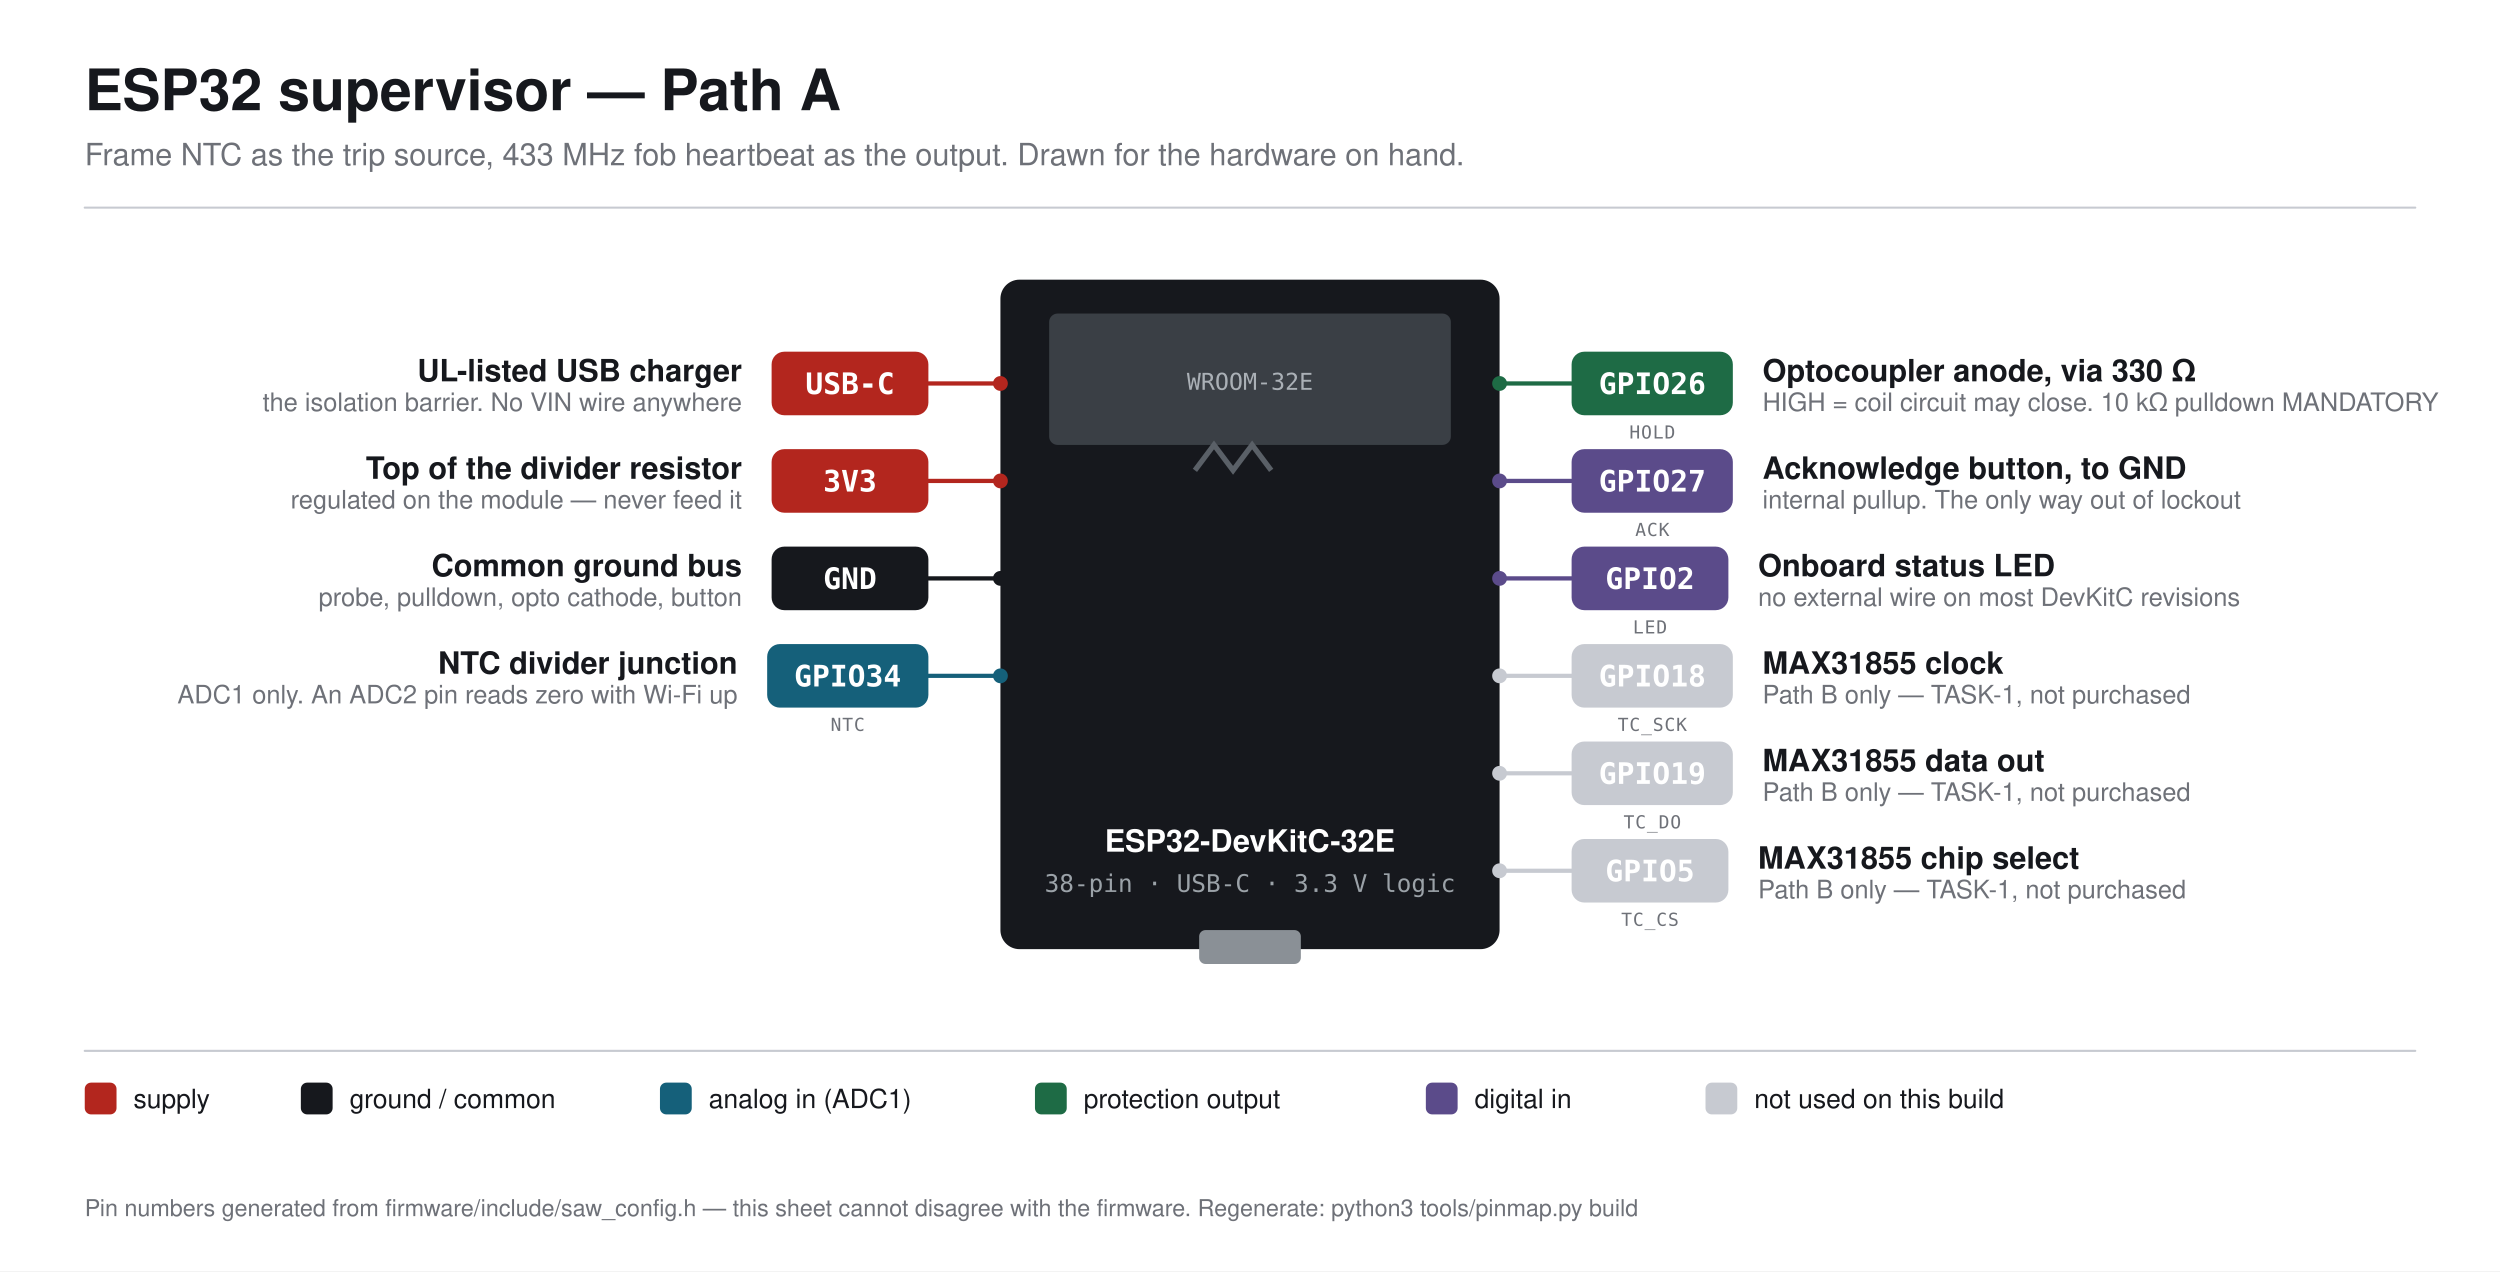
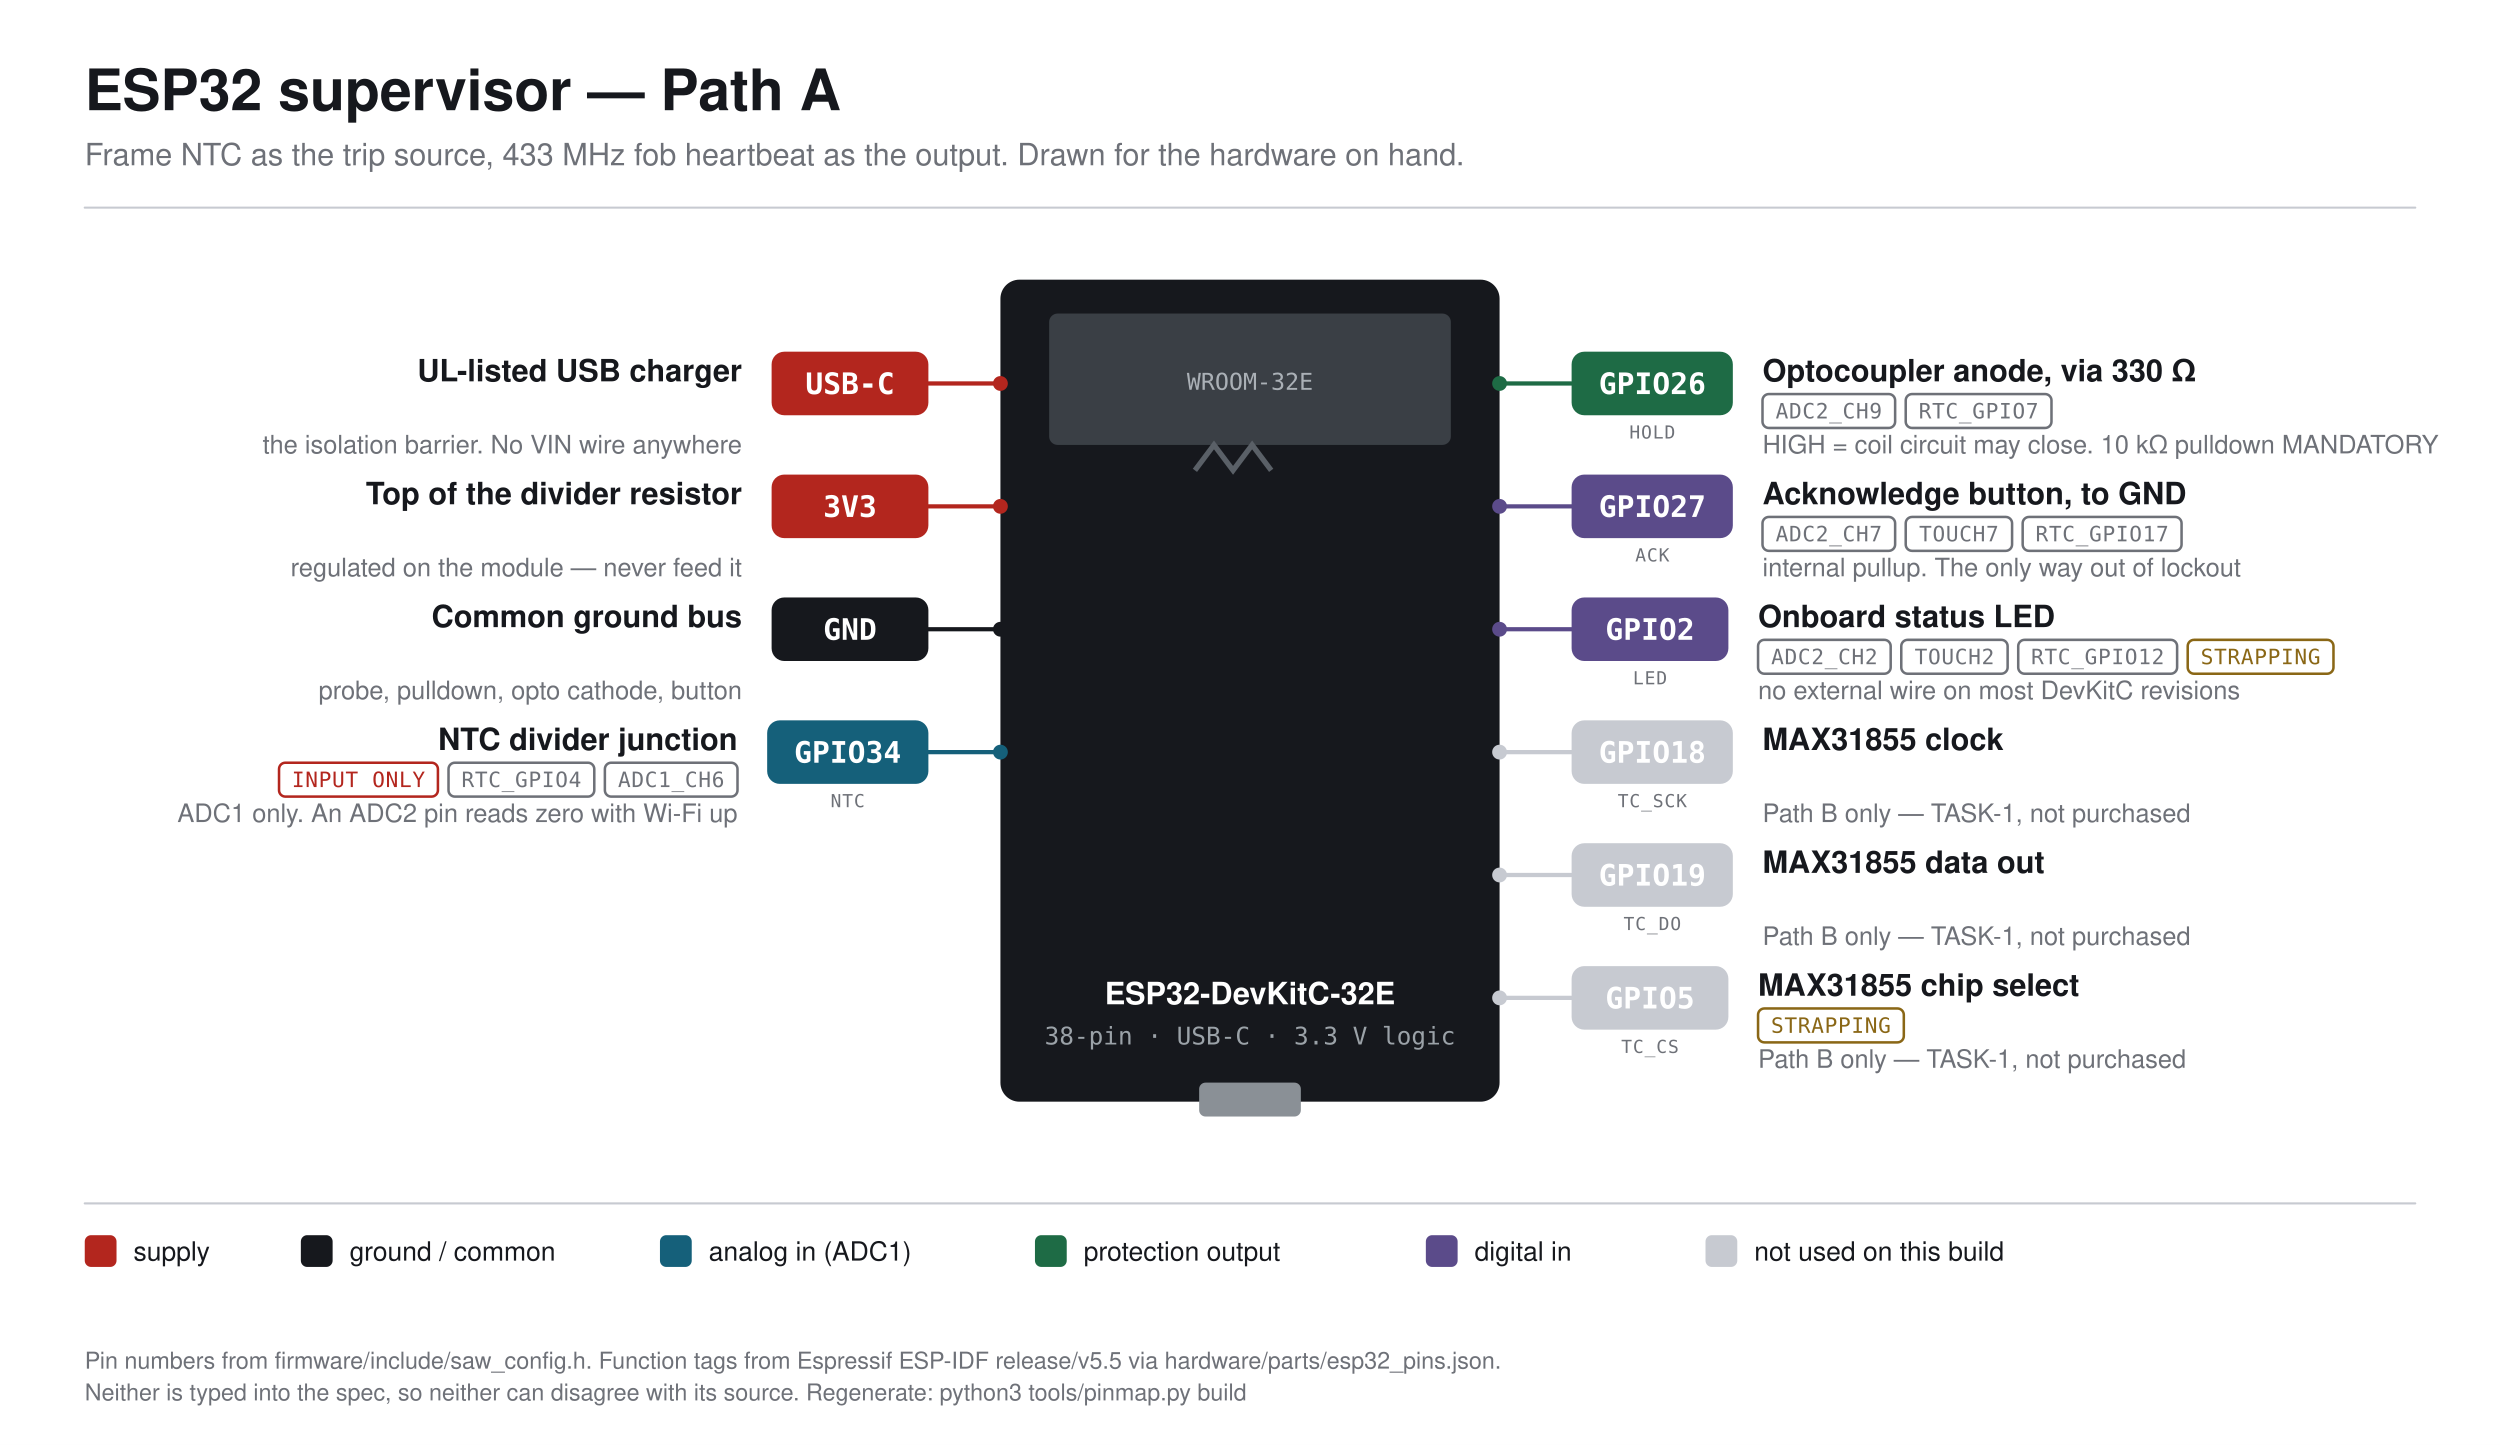
- <svg xmlns="http://www.w3.org/2000/svg" width="1180" height="600" viewBox="0 0 1180 600">
-   <rect x="0.0" y="0.0" width="1180.0" height="600.0" rx="0" fill="#FFFFFF" stroke="none" stroke-width="1" />
+ <svg xmlns="http://www.w3.org/2000/svg" width="1180" height="682" viewBox="0 0 1180 682">
+   <rect x="0.0" y="0.0" width="1180.0" height="682.0" rx="0" fill="#FFFFFF" stroke="none" stroke-width="1" />
  <text x="40.0" y="52.0" font-family="-apple-system, BlinkMacSystemFont, 'Segoe UI', Helvetica, Arial, sans-serif" font-size="27" fill="#16181D" text-anchor="start" font-weight="700" letter-spacing="0">ESP32 supervisor — Path A</text>
  <text x="40.0" y="78.0" font-family="-apple-system, BlinkMacSystemFont, 'Segoe UI', Helvetica, Arial, sans-serif" font-size="14.5" fill="#6E7178" text-anchor="start" font-weight="400" letter-spacing="0">Frame NTC as the trip source, 433 MHz fob heartbeat as the output. Drawn for the hardware on hand.</text>
  <line x1="40.0" y1="98.0" x2="1140.0" y2="98.0" stroke="#C7CAD1" stroke-width="1" stroke-linecap="round" />
-   <rect x="472.2" y="132.0" width="235.6" height="316.0" rx="9" fill="#16181D" stroke="none" stroke-width="1" />
+   <rect x="472.2" y="132.0" width="235.6" height="388.0" rx="9" fill="#16181D" stroke="none" stroke-width="1" />
  <rect x="495.2" y="148.0" width="189.6" height="62.0" rx="4" fill="#3A3F45" stroke="none" stroke-width="1" />
  <text x="590.0" y="184.0" font-family="ui-monospace, SFMono-Regular, Menlo, Consolas, monospace" font-size="11" fill="#AAB0B6" text-anchor="middle" font-weight="400" letter-spacing="0">WROOM-32E</text>
  <path d="M564.0 222 l9 -12 l9 12 l9 -12 l9 12" fill="none" stroke="#5A6067" stroke-width="2.5" />
-   <text x="590.0" y="402.0" font-family="-apple-system, BlinkMacSystemFont, 'Segoe UI', Helvetica, Arial, sans-serif" font-size="14.5" fill="#FFFFFF" text-anchor="middle" font-weight="700" letter-spacing="0">ESP32-DevKitC-32E</text>
-   <text x="590.0" y="421.0" font-family="ui-monospace, SFMono-Regular, Menlo, Consolas, monospace" font-size="11.5" fill="#9BA2A8" text-anchor="middle" font-weight="400" letter-spacing="0">38-pin · USB-C · 3.3 V logic</text>
-   <rect x="566.0" y="439.0" width="48.0" height="16.0" rx="3" fill="#8A9096" stroke="none" stroke-width="1" />
+   <text x="590.0" y="474.0" font-family="-apple-system, BlinkMacSystemFont, 'Segoe UI', Helvetica, Arial, sans-serif" font-size="14.5" fill="#FFFFFF" text-anchor="middle" font-weight="700" letter-spacing="0">ESP32-DevKitC-32E</text>
+   <text x="590.0" y="493.0" font-family="ui-monospace, SFMono-Regular, Menlo, Consolas, monospace" font-size="11.5" fill="#9BA2A8" text-anchor="middle" font-weight="400" letter-spacing="0">38-pin · USB-C · 3.3 V logic</text>
+   <rect x="566.0" y="511.0" width="48.0" height="16.0" rx="3" fill="#8A9096" stroke="none" stroke-width="1" />
  <line x1="438.2" y1="181.0" x2="472.2" y2="181.0" stroke="#B3261E" stroke-width="2" stroke-linecap="round" />
  <circle cx="472.2" cy="181.0" r="3.5" fill="#B3261E" />
  <rect x="364.2" y="166.0" width="74.0" height="30.0" rx="6" fill="#B3261E" stroke="none" stroke-width="1" />
  <text x="401.2" y="186.0" font-family="ui-monospace, SFMono-Regular, Menlo, Consolas, monospace" font-size="14" fill="#FFFFFF" text-anchor="middle" font-weight="700" letter-spacing="0">USB-C</text>
  <text x="350.2" y="180.0" font-family="-apple-system, BlinkMacSystemFont, 'Segoe UI', Helvetica, Arial, sans-serif" font-size="14.5" fill="#16181D" text-anchor="end" font-weight="600" letter-spacing="0">UL-listed USB charger</text>
-   <text x="350.2" y="194.0" font-family="-apple-system, BlinkMacSystemFont, 'Segoe UI', Helvetica, Arial, sans-serif" font-size="12" fill="#6E7178" text-anchor="end" font-weight="400" letter-spacing="0">the isolation barrier. No VIN wire anywhere</text>
-   <line x1="438.2" y1="227.0" x2="472.2" y2="227.0" stroke="#B3261E" stroke-width="2" stroke-linecap="round" />
-   <circle cx="472.2" cy="227.0" r="3.5" fill="#B3261E" />
-   <rect x="364.2" y="212.0" width="74.0" height="30.0" rx="6" fill="#B3261E" stroke="none" stroke-width="1" />
-   <text x="401.2" y="232.0" font-family="ui-monospace, SFMono-Regular, Menlo, Consolas, monospace" font-size="14" fill="#FFFFFF" text-anchor="middle" font-weight="700" letter-spacing="0">3V3</text>
-   <text x="350.2" y="226.0" font-family="-apple-system, BlinkMacSystemFont, 'Segoe UI', Helvetica, Arial, sans-serif" font-size="14.5" fill="#16181D" text-anchor="end" font-weight="600" letter-spacing="0">Top of the divider resistor</text>
-   <text x="350.2" y="240.0" font-family="-apple-system, BlinkMacSystemFont, 'Segoe UI', Helvetica, Arial, sans-serif" font-size="12" fill="#6E7178" text-anchor="end" font-weight="400" letter-spacing="0">regulated on the module — never feed it</text>
-   <line x1="438.2" y1="273.0" x2="472.2" y2="273.0" stroke="#16181D" stroke-width="2" stroke-linecap="round" />
-   <circle cx="472.2" cy="273.0" r="3.5" fill="#16181D" />
-   <rect x="364.2" y="258.0" width="74.0" height="30.0" rx="6" fill="#16181D" stroke="none" stroke-width="1" />
-   <text x="401.2" y="278.0" font-family="ui-monospace, SFMono-Regular, Menlo, Consolas, monospace" font-size="14" fill="#FFFFFF" text-anchor="middle" font-weight="700" letter-spacing="0">GND</text>
-   <text x="350.2" y="272.0" font-family="-apple-system, BlinkMacSystemFont, 'Segoe UI', Helvetica, Arial, sans-serif" font-size="14.5" fill="#16181D" text-anchor="end" font-weight="600" letter-spacing="0">Common ground bus</text>
-   <text x="350.2" y="286.0" font-family="-apple-system, BlinkMacSystemFont, 'Segoe UI', Helvetica, Arial, sans-serif" font-size="12" fill="#6E7178" text-anchor="end" font-weight="400" letter-spacing="0">probe, pulldown, opto cathode, button</text>
-   <line x1="438.2" y1="319.0" x2="472.2" y2="319.0" stroke="#15607A" stroke-width="2" stroke-linecap="round" />
-   <circle cx="472.2" cy="319.0" r="3.5" fill="#15607A" />
-   <rect x="362.1" y="304.0" width="76.1" height="30.0" rx="6" fill="#15607A" stroke="none" stroke-width="1" />
-   <text x="400.1" y="324.0" font-family="ui-monospace, SFMono-Regular, Menlo, Consolas, monospace" font-size="14" fill="#FFFFFF" text-anchor="middle" font-weight="700" letter-spacing="0">GPIO34</text>
-   <text x="348.1" y="318.0" font-family="-apple-system, BlinkMacSystemFont, 'Segoe UI', Helvetica, Arial, sans-serif" font-size="14.5" fill="#16181D" text-anchor="end" font-weight="600" letter-spacing="0">NTC divider junction</text>
-   <text x="348.1" y="332.0" font-family="-apple-system, BlinkMacSystemFont, 'Segoe UI', Helvetica, Arial, sans-serif" font-size="12" fill="#6E7178" text-anchor="end" font-weight="400" letter-spacing="0">ADC1 only. An ADC2 pin reads zero with Wi-Fi up</text>
-   <text x="400.1" y="345.0" font-family="ui-monospace, SFMono-Regular, Menlo, Consolas, monospace" font-size="8.5" fill="#6E7178" text-anchor="middle" font-weight="400" letter-spacing="0.4">NTC</text>
+   <text x="350.2" y="214.0" font-family="-apple-system, BlinkMacSystemFont, 'Segoe UI', Helvetica, Arial, sans-serif" font-size="12" fill="#6E7178" text-anchor="end" font-weight="400" letter-spacing="0">the isolation barrier. No VIN wire anywhere</text>
+   <line x1="438.2" y1="239.0" x2="472.2" y2="239.0" stroke="#B3261E" stroke-width="2" stroke-linecap="round" />
+   <circle cx="472.2" cy="239.0" r="3.5" fill="#B3261E" />
+   <rect x="364.2" y="224.0" width="74.0" height="30.0" rx="6" fill="#B3261E" stroke="none" stroke-width="1" />
+   <text x="401.2" y="244.0" font-family="ui-monospace, SFMono-Regular, Menlo, Consolas, monospace" font-size="14" fill="#FFFFFF" text-anchor="middle" font-weight="700" letter-spacing="0">3V3</text>
+   <text x="350.2" y="238.0" font-family="-apple-system, BlinkMacSystemFont, 'Segoe UI', Helvetica, Arial, sans-serif" font-size="14.5" fill="#16181D" text-anchor="end" font-weight="600" letter-spacing="0">Top of the divider resistor</text>
+   <text x="350.2" y="272.0" font-family="-apple-system, BlinkMacSystemFont, 'Segoe UI', Helvetica, Arial, sans-serif" font-size="12" fill="#6E7178" text-anchor="end" font-weight="400" letter-spacing="0">regulated on the module — never feed it</text>
+   <line x1="438.2" y1="297.0" x2="472.2" y2="297.0" stroke="#16181D" stroke-width="2" stroke-linecap="round" />
+   <circle cx="472.2" cy="297.0" r="3.5" fill="#16181D" />
+   <rect x="364.2" y="282.0" width="74.0" height="30.0" rx="6" fill="#16181D" stroke="none" stroke-width="1" />
+   <text x="401.2" y="302.0" font-family="ui-monospace, SFMono-Regular, Menlo, Consolas, monospace" font-size="14" fill="#FFFFFF" text-anchor="middle" font-weight="700" letter-spacing="0">GND</text>
+   <text x="350.2" y="296.0" font-family="-apple-system, BlinkMacSystemFont, 'Segoe UI', Helvetica, Arial, sans-serif" font-size="14.5" fill="#16181D" text-anchor="end" font-weight="600" letter-spacing="0">Common ground bus</text>
+   <text x="350.2" y="330.0" font-family="-apple-system, BlinkMacSystemFont, 'Segoe UI', Helvetica, Arial, sans-serif" font-size="12" fill="#6E7178" text-anchor="end" font-weight="400" letter-spacing="0">probe, pulldown, opto cathode, button</text>
+   <line x1="438.2" y1="355.0" x2="472.2" y2="355.0" stroke="#15607A" stroke-width="2" stroke-linecap="round" />
+   <circle cx="472.2" cy="355.0" r="3.5" fill="#15607A" />
+   <rect x="362.1" y="340.0" width="76.1" height="30.0" rx="6" fill="#15607A" stroke="none" stroke-width="1" />
+   <text x="400.1" y="360.0" font-family="ui-monospace, SFMono-Regular, Menlo, Consolas, monospace" font-size="14" fill="#FFFFFF" text-anchor="middle" font-weight="700" letter-spacing="0">GPIO34</text>
+   <text x="348.1" y="354.0" font-family="-apple-system, BlinkMacSystemFont, 'Segoe UI', Helvetica, Arial, sans-serif" font-size="14.5" fill="#16181D" text-anchor="end" font-weight="600" letter-spacing="0">NTC divider junction</text>
+   <rect x="285.5" y="360.0" width="62.6" height="16.0" rx="3" fill="none" stroke="#6E7178" stroke-width="1.2" />
+   <text x="316.8" y="371.5" font-family="ui-monospace, SFMono-Regular, Menlo, Consolas, monospace" font-size="10" fill="#6E7178" text-anchor="middle" font-weight="400" letter-spacing="0.3">ADC1_CH6</text>
+   <rect x="211.7" y="360.0" width="68.8" height="16.0" rx="3" fill="none" stroke="#6E7178" stroke-width="1.2" />
+   <text x="246.1" y="371.5" font-family="ui-monospace, SFMono-Regular, Menlo, Consolas, monospace" font-size="10" fill="#6E7178" text-anchor="middle" font-weight="400" letter-spacing="0.3">RTC_GPIO4</text>
+   <rect x="131.7" y="360.0" width="75.0" height="16.0" rx="3" fill="none" stroke="#B3261E" stroke-width="1.2" />
+   <text x="169.2" y="371.5" font-family="ui-monospace, SFMono-Regular, Menlo, Consolas, monospace" font-size="10" fill="#B3261E" text-anchor="middle" font-weight="400" letter-spacing="0.3">INPUT ONLY</text>
+   <text x="348.1" y="388.0" font-family="-apple-system, BlinkMacSystemFont, 'Segoe UI', Helvetica, Arial, sans-serif" font-size="12" fill="#6E7178" text-anchor="end" font-weight="400" letter-spacing="0">ADC1 only. An ADC2 pin reads zero with Wi-Fi up</text>
+   <text x="400.1" y="381.0" font-family="ui-monospace, SFMono-Regular, Menlo, Consolas, monospace" font-size="8.5" fill="#6E7178" text-anchor="middle" font-weight="400" letter-spacing="0.4">NTC</text>
  <line x1="707.8" y1="181.0" x2="741.8" y2="181.0" stroke="#1E6B45" stroke-width="2" stroke-linecap="round" />
  <circle cx="707.8" cy="181.0" r="3.5" fill="#1E6B45" />
  <rect x="741.8" y="166.0" width="76.1" height="30.0" rx="6" fill="#1E6B45" stroke="none" stroke-width="1" />
  <text x="779.9" y="186.0" font-family="ui-monospace, SFMono-Regular, Menlo, Consolas, monospace" font-size="14" fill="#FFFFFF" text-anchor="middle" font-weight="700" letter-spacing="0">GPIO26</text>
  <text x="831.9" y="180.0" font-family="-apple-system, BlinkMacSystemFont, 'Segoe UI', Helvetica, Arial, sans-serif" font-size="14.5" fill="#16181D" text-anchor="start" font-weight="600" letter-spacing="0">Optocoupler anode, via 330 Ω</text>
-   <text x="831.9" y="194.0" font-family="-apple-system, BlinkMacSystemFont, 'Segoe UI', Helvetica, Arial, sans-serif" font-size="12" fill="#6E7178" text-anchor="start" font-weight="400" letter-spacing="0">HIGH = coil circuit may close. 10 kΩ pulldown MANDATORY</text>
+   <rect x="831.9" y="186.0" width="62.6" height="16.0" rx="3" fill="none" stroke="#6E7178" stroke-width="1.2" />
+   <text x="863.2" y="197.5" font-family="ui-monospace, SFMono-Regular, Menlo, Consolas, monospace" font-size="10" fill="#6E7178" text-anchor="middle" font-weight="400" letter-spacing="0.3">ADC2_CH9</text>
+   <rect x="899.5" y="186.0" width="68.8" height="16.0" rx="3" fill="none" stroke="#6E7178" stroke-width="1.2" />
+   <text x="933.9" y="197.5" font-family="ui-monospace, SFMono-Regular, Menlo, Consolas, monospace" font-size="10" fill="#6E7178" text-anchor="middle" font-weight="400" letter-spacing="0.3">RTC_GPIO7</text>
+   <text x="831.9" y="214.0" font-family="-apple-system, BlinkMacSystemFont, 'Segoe UI', Helvetica, Arial, sans-serif" font-size="12" fill="#6E7178" text-anchor="start" font-weight="400" letter-spacing="0">HIGH = coil circuit may close. 10 kΩ pulldown MANDATORY</text>
  <text x="779.9" y="207.0" font-family="ui-monospace, SFMono-Regular, Menlo, Consolas, monospace" font-size="8.5" fill="#6E7178" text-anchor="middle" font-weight="400" letter-spacing="0.4">HOLD</text>
-   <line x1="707.8" y1="227.0" x2="741.8" y2="227.0" stroke="#5B4B8A" stroke-width="2" stroke-linecap="round" />
-   <circle cx="707.8" cy="227.0" r="3.5" fill="#5B4B8A" />
-   <rect x="741.8" y="212.0" width="76.1" height="30.0" rx="6" fill="#5B4B8A" stroke="none" stroke-width="1" />
-   <text x="779.9" y="232.0" font-family="ui-monospace, SFMono-Regular, Menlo, Consolas, monospace" font-size="14" fill="#FFFFFF" text-anchor="middle" font-weight="700" letter-spacing="0">GPIO27</text>
-   <text x="831.9" y="226.0" font-family="-apple-system, BlinkMacSystemFont, 'Segoe UI', Helvetica, Arial, sans-serif" font-size="14.5" fill="#16181D" text-anchor="start" font-weight="600" letter-spacing="0">Acknowledge button, to GND</text>
-   <text x="831.9" y="240.0" font-family="-apple-system, BlinkMacSystemFont, 'Segoe UI', Helvetica, Arial, sans-serif" font-size="12" fill="#6E7178" text-anchor="start" font-weight="400" letter-spacing="0">internal pullup. The only way out of lockout</text>
-   <text x="779.9" y="253.0" font-family="ui-monospace, SFMono-Regular, Menlo, Consolas, monospace" font-size="8.5" fill="#6E7178" text-anchor="middle" font-weight="400" letter-spacing="0.4">ACK</text>
-   <line x1="707.8" y1="273.0" x2="741.8" y2="273.0" stroke="#5B4B8A" stroke-width="2" stroke-linecap="round" />
-   <circle cx="707.8" cy="273.0" r="3.5" fill="#5B4B8A" />
-   <rect x="741.8" y="258.0" width="74.0" height="30.0" rx="6" fill="#5B4B8A" stroke="none" stroke-width="1" />
-   <text x="778.8" y="278.0" font-family="ui-monospace, SFMono-Regular, Menlo, Consolas, monospace" font-size="14" fill="#FFFFFF" text-anchor="middle" font-weight="700" letter-spacing="0">GPIO2</text>
-   <text x="829.8" y="272.0" font-family="-apple-system, BlinkMacSystemFont, 'Segoe UI', Helvetica, Arial, sans-serif" font-size="14.5" fill="#16181D" text-anchor="start" font-weight="600" letter-spacing="0">Onboard status LED</text>
-   <text x="829.8" y="286.0" font-family="-apple-system, BlinkMacSystemFont, 'Segoe UI', Helvetica, Arial, sans-serif" font-size="12" fill="#6E7178" text-anchor="start" font-weight="400" letter-spacing="0">no external wire on most DevKitC revisions</text>
-   <text x="778.8" y="299.0" font-family="ui-monospace, SFMono-Regular, Menlo, Consolas, monospace" font-size="8.5" fill="#6E7178" text-anchor="middle" font-weight="400" letter-spacing="0.4">LED</text>
-   <line x1="707.8" y1="319.0" x2="741.8" y2="319.0" stroke="#C7CAD1" stroke-width="2" stroke-linecap="round" />
-   <circle cx="707.8" cy="319.0" r="3.5" fill="#C7CAD1" />
-   <rect x="741.8" y="304.0" width="76.1" height="30.0" rx="6" fill="#C7CAD1" stroke="none" stroke-width="1" />
-   <text x="779.9" y="324.0" font-family="ui-monospace, SFMono-Regular, Menlo, Consolas, monospace" font-size="14" fill="#FFFFFF" text-anchor="middle" font-weight="700" letter-spacing="0">GPIO18</text>
-   <text x="831.9" y="318.0" font-family="-apple-system, BlinkMacSystemFont, 'Segoe UI', Helvetica, Arial, sans-serif" font-size="14.5" fill="#16181D" text-anchor="start" font-weight="600" letter-spacing="0">MAX31855 clock</text>
-   <text x="831.9" y="332.0" font-family="-apple-system, BlinkMacSystemFont, 'Segoe UI', Helvetica, Arial, sans-serif" font-size="12" fill="#6E7178" text-anchor="start" font-weight="400" letter-spacing="0">Path B only — TASK-1, not purchased</text>
-   <text x="779.9" y="345.0" font-family="ui-monospace, SFMono-Regular, Menlo, Consolas, monospace" font-size="8.5" fill="#6E7178" text-anchor="middle" font-weight="400" letter-spacing="0.4">TC_SCK</text>
-   <line x1="707.8" y1="365.0" x2="741.8" y2="365.0" stroke="#C7CAD1" stroke-width="2" stroke-linecap="round" />
-   <circle cx="707.8" cy="365.0" r="3.5" fill="#C7CAD1" />
-   <rect x="741.8" y="350.0" width="76.1" height="30.0" rx="6" fill="#C7CAD1" stroke="none" stroke-width="1" />
-   <text x="779.9" y="370.0" font-family="ui-monospace, SFMono-Regular, Menlo, Consolas, monospace" font-size="14" fill="#FFFFFF" text-anchor="middle" font-weight="700" letter-spacing="0">GPIO19</text>
-   <text x="831.9" y="364.0" font-family="-apple-system, BlinkMacSystemFont, 'Segoe UI', Helvetica, Arial, sans-serif" font-size="14.5" fill="#16181D" text-anchor="start" font-weight="600" letter-spacing="0">MAX31855 data out</text>
-   <text x="831.9" y="378.0" font-family="-apple-system, BlinkMacSystemFont, 'Segoe UI', Helvetica, Arial, sans-serif" font-size="12" fill="#6E7178" text-anchor="start" font-weight="400" letter-spacing="0">Path B only — TASK-1, not purchased</text>
-   <text x="779.9" y="391.0" font-family="ui-monospace, SFMono-Regular, Menlo, Consolas, monospace" font-size="8.5" fill="#6E7178" text-anchor="middle" font-weight="400" letter-spacing="0.4">TC_DO</text>
-   <line x1="707.8" y1="411.0" x2="741.8" y2="411.0" stroke="#C7CAD1" stroke-width="2" stroke-linecap="round" />
-   <circle cx="707.8" cy="411.0" r="3.5" fill="#C7CAD1" />
-   <rect x="741.8" y="396.0" width="74.0" height="30.0" rx="6" fill="#C7CAD1" stroke="none" stroke-width="1" />
-   <text x="778.8" y="416.0" font-family="ui-monospace, SFMono-Regular, Menlo, Consolas, monospace" font-size="14" fill="#FFFFFF" text-anchor="middle" font-weight="700" letter-spacing="0">GPIO5</text>
-   <text x="829.8" y="410.0" font-family="-apple-system, BlinkMacSystemFont, 'Segoe UI', Helvetica, Arial, sans-serif" font-size="14.5" fill="#16181D" text-anchor="start" font-weight="600" letter-spacing="0">MAX31855 chip select</text>
-   <text x="829.8" y="424.0" font-family="-apple-system, BlinkMacSystemFont, 'Segoe UI', Helvetica, Arial, sans-serif" font-size="12" fill="#6E7178" text-anchor="start" font-weight="400" letter-spacing="0">Path B only — TASK-1, not purchased</text>
-   <text x="778.8" y="437.0" font-family="ui-monospace, SFMono-Regular, Menlo, Consolas, monospace" font-size="8.5" fill="#6E7178" text-anchor="middle" font-weight="400" letter-spacing="0.4">TC_CS</text>
-   <line x1="40.0" y1="496.0" x2="1140.0" y2="496.0" stroke="#C7CAD1" stroke-width="1" stroke-linecap="round" />
-   <rect x="40.0" y="511.0" width="15.0" height="15.0" rx="3" fill="#B3261E" stroke="none" stroke-width="1" />
-   <text x="63.0" y="523.0" font-family="-apple-system, BlinkMacSystemFont, 'Segoe UI', Helvetica, Arial, sans-serif" font-size="12.5" fill="#16181D" text-anchor="start" font-weight="400" letter-spacing="0">supply</text>
-   <rect x="142.0" y="511.0" width="15.0" height="15.0" rx="3" fill="#16181D" stroke="none" stroke-width="1" />
-   <text x="165.0" y="523.0" font-family="-apple-system, BlinkMacSystemFont, 'Segoe UI', Helvetica, Arial, sans-serif" font-size="12.5" fill="#16181D" text-anchor="start" font-weight="400" letter-spacing="0">ground / common</text>
-   <rect x="311.5" y="511.0" width="15.0" height="15.0" rx="3" fill="#15607A" stroke="none" stroke-width="1" />
-   <text x="334.5" y="523.0" font-family="-apple-system, BlinkMacSystemFont, 'Segoe UI', Helvetica, Arial, sans-serif" font-size="12.5" fill="#16181D" text-anchor="start" font-weight="400" letter-spacing="0">analog in (ADC1)</text>
-   <rect x="488.5" y="511.0" width="15.0" height="15.0" rx="3" fill="#1E6B45" stroke="none" stroke-width="1" />
-   <text x="511.5" y="523.0" font-family="-apple-system, BlinkMacSystemFont, 'Segoe UI', Helvetica, Arial, sans-serif" font-size="12.5" fill="#16181D" text-anchor="start" font-weight="400" letter-spacing="0">protection output</text>
-   <rect x="673.0" y="511.0" width="15.0" height="15.0" rx="3" fill="#5B4B8A" stroke="none" stroke-width="1" />
-   <text x="696.0" y="523.0" font-family="-apple-system, BlinkMacSystemFont, 'Segoe UI', Helvetica, Arial, sans-serif" font-size="12.5" fill="#16181D" text-anchor="start" font-weight="400" letter-spacing="0">digital in</text>
-   <rect x="805.0" y="511.0" width="15.0" height="15.0" rx="3" fill="#C7CAD1" stroke="none" stroke-width="1" />
-   <text x="828.0" y="523.0" font-family="-apple-system, BlinkMacSystemFont, 'Segoe UI', Helvetica, Arial, sans-serif" font-size="12.5" fill="#16181D" text-anchor="start" font-weight="400" letter-spacing="0">not used on this build</text>
-   <text x="40.0" y="574.0" font-family="-apple-system, BlinkMacSystemFont, 'Segoe UI', Helvetica, Arial, sans-serif" font-size="11" fill="#6E7178" text-anchor="start" font-weight="400" letter-spacing="0">Pin numbers generated from firmware/include/saw_config.h — this sheet cannot disagree with the firmware. Regenerate: python3 tools/pinmap.py build</text>
+   <line x1="707.8" y1="239.0" x2="741.8" y2="239.0" stroke="#5B4B8A" stroke-width="2" stroke-linecap="round" />
+   <circle cx="707.8" cy="239.0" r="3.5" fill="#5B4B8A" />
+   <rect x="741.8" y="224.0" width="76.1" height="30.0" rx="6" fill="#5B4B8A" stroke="none" stroke-width="1" />
+   <text x="779.9" y="244.0" font-family="ui-monospace, SFMono-Regular, Menlo, Consolas, monospace" font-size="14" fill="#FFFFFF" text-anchor="middle" font-weight="700" letter-spacing="0">GPIO27</text>
+   <text x="831.9" y="238.0" font-family="-apple-system, BlinkMacSystemFont, 'Segoe UI', Helvetica, Arial, sans-serif" font-size="14.5" fill="#16181D" text-anchor="start" font-weight="600" letter-spacing="0">Acknowledge button, to GND</text>
+   <rect x="831.9" y="244.0" width="62.6" height="16.0" rx="3" fill="none" stroke="#6E7178" stroke-width="1.2" />
+   <text x="863.2" y="255.5" font-family="ui-monospace, SFMono-Regular, Menlo, Consolas, monospace" font-size="10" fill="#6E7178" text-anchor="middle" font-weight="400" letter-spacing="0.3">ADC2_CH7</text>
+   <rect x="899.5" y="244.0" width="50.2" height="16.0" rx="3" fill="none" stroke="#6E7178" stroke-width="1.2" />
+   <text x="924.6" y="255.5" font-family="ui-monospace, SFMono-Regular, Menlo, Consolas, monospace" font-size="10" fill="#6E7178" text-anchor="middle" font-weight="400" letter-spacing="0.3">TOUCH7</text>
+   <rect x="954.7" y="244.0" width="75.0" height="16.0" rx="3" fill="none" stroke="#6E7178" stroke-width="1.2" />
+   <text x="992.2" y="255.5" font-family="ui-monospace, SFMono-Regular, Menlo, Consolas, monospace" font-size="10" fill="#6E7178" text-anchor="middle" font-weight="400" letter-spacing="0.3">RTC_GPIO17</text>
+   <text x="831.9" y="272.0" font-family="-apple-system, BlinkMacSystemFont, 'Segoe UI', Helvetica, Arial, sans-serif" font-size="12" fill="#6E7178" text-anchor="start" font-weight="400" letter-spacing="0">internal pullup. The only way out of lockout</text>
+   <text x="779.9" y="265.0" font-family="ui-monospace, SFMono-Regular, Menlo, Consolas, monospace" font-size="8.5" fill="#6E7178" text-anchor="middle" font-weight="400" letter-spacing="0.4">ACK</text>
+   <line x1="707.8" y1="297.0" x2="741.8" y2="297.0" stroke="#5B4B8A" stroke-width="2" stroke-linecap="round" />
+   <circle cx="707.8" cy="297.0" r="3.5" fill="#5B4B8A" />
+   <rect x="741.8" y="282.0" width="74.0" height="30.0" rx="6" fill="#5B4B8A" stroke="none" stroke-width="1" />
+   <text x="778.8" y="302.0" font-family="ui-monospace, SFMono-Regular, Menlo, Consolas, monospace" font-size="14" fill="#FFFFFF" text-anchor="middle" font-weight="700" letter-spacing="0">GPIO2</text>
+   <text x="829.8" y="296.0" font-family="-apple-system, BlinkMacSystemFont, 'Segoe UI', Helvetica, Arial, sans-serif" font-size="14.5" fill="#16181D" text-anchor="start" font-weight="600" letter-spacing="0">Onboard status LED</text>
+   <rect x="829.8" y="302.0" width="62.6" height="16.0" rx="3" fill="none" stroke="#6E7178" stroke-width="1.2" />
+   <text x="861.1" y="313.5" font-family="ui-monospace, SFMono-Regular, Menlo, Consolas, monospace" font-size="10" fill="#6E7178" text-anchor="middle" font-weight="400" letter-spacing="0.3">ADC2_CH2</text>
+   <rect x="897.4" y="302.0" width="50.2" height="16.0" rx="3" fill="none" stroke="#6E7178" stroke-width="1.2" />
+   <text x="922.5" y="313.5" font-family="ui-monospace, SFMono-Regular, Menlo, Consolas, monospace" font-size="10" fill="#6E7178" text-anchor="middle" font-weight="400" letter-spacing="0.3">TOUCH2</text>
+   <rect x="952.6" y="302.0" width="75.0" height="16.0" rx="3" fill="none" stroke="#6E7178" stroke-width="1.2" />
+   <text x="990.1" y="313.5" font-family="ui-monospace, SFMono-Regular, Menlo, Consolas, monospace" font-size="10" fill="#6E7178" text-anchor="middle" font-weight="400" letter-spacing="0.3">RTC_GPIO12</text>
+   <rect x="1032.6" y="302.0" width="68.8" height="16.0" rx="3" fill="none" stroke="#8A6716" stroke-width="1.2" />
+   <text x="1067.0" y="313.5" font-family="ui-monospace, SFMono-Regular, Menlo, Consolas, monospace" font-size="10" fill="#8A6716" text-anchor="middle" font-weight="400" letter-spacing="0.3">STRAPPING</text>
+   <text x="829.8" y="330.0" font-family="-apple-system, BlinkMacSystemFont, 'Segoe UI', Helvetica, Arial, sans-serif" font-size="12" fill="#6E7178" text-anchor="start" font-weight="400" letter-spacing="0">no external wire on most DevKitC revisions</text>
+   <text x="778.8" y="323.0" font-family="ui-monospace, SFMono-Regular, Menlo, Consolas, monospace" font-size="8.5" fill="#6E7178" text-anchor="middle" font-weight="400" letter-spacing="0.4">LED</text>
+   <line x1="707.8" y1="355.0" x2="741.8" y2="355.0" stroke="#C7CAD1" stroke-width="2" stroke-linecap="round" />
+   <circle cx="707.8" cy="355.0" r="3.5" fill="#C7CAD1" />
+   <rect x="741.8" y="340.0" width="76.1" height="30.0" rx="6" fill="#C7CAD1" stroke="none" stroke-width="1" />
+   <text x="779.9" y="360.0" font-family="ui-monospace, SFMono-Regular, Menlo, Consolas, monospace" font-size="14" fill="#FFFFFF" text-anchor="middle" font-weight="700" letter-spacing="0">GPIO18</text>
+   <text x="831.9" y="354.0" font-family="-apple-system, BlinkMacSystemFont, 'Segoe UI', Helvetica, Arial, sans-serif" font-size="14.5" fill="#16181D" text-anchor="start" font-weight="600" letter-spacing="0">MAX31855 clock</text>
+   <text x="831.9" y="388.0" font-family="-apple-system, BlinkMacSystemFont, 'Segoe UI', Helvetica, Arial, sans-serif" font-size="12" fill="#6E7178" text-anchor="start" font-weight="400" letter-spacing="0">Path B only — TASK-1, not purchased</text>
+   <text x="779.9" y="381.0" font-family="ui-monospace, SFMono-Regular, Menlo, Consolas, monospace" font-size="8.5" fill="#6E7178" text-anchor="middle" font-weight="400" letter-spacing="0.4">TC_SCK</text>
+   <line x1="707.8" y1="413.0" x2="741.8" y2="413.0" stroke="#C7CAD1" stroke-width="2" stroke-linecap="round" />
+   <circle cx="707.8" cy="413.0" r="3.5" fill="#C7CAD1" />
+   <rect x="741.8" y="398.0" width="76.1" height="30.0" rx="6" fill="#C7CAD1" stroke="none" stroke-width="1" />
+   <text x="779.9" y="418.0" font-family="ui-monospace, SFMono-Regular, Menlo, Consolas, monospace" font-size="14" fill="#FFFFFF" text-anchor="middle" font-weight="700" letter-spacing="0">GPIO19</text>
+   <text x="831.9" y="412.0" font-family="-apple-system, BlinkMacSystemFont, 'Segoe UI', Helvetica, Arial, sans-serif" font-size="14.5" fill="#16181D" text-anchor="start" font-weight="600" letter-spacing="0">MAX31855 data out</text>
+   <text x="831.9" y="446.0" font-family="-apple-system, BlinkMacSystemFont, 'Segoe UI', Helvetica, Arial, sans-serif" font-size="12" fill="#6E7178" text-anchor="start" font-weight="400" letter-spacing="0">Path B only — TASK-1, not purchased</text>
+   <text x="779.9" y="439.0" font-family="ui-monospace, SFMono-Regular, Menlo, Consolas, monospace" font-size="8.5" fill="#6E7178" text-anchor="middle" font-weight="400" letter-spacing="0.4">TC_DO</text>
+   <line x1="707.8" y1="471.0" x2="741.8" y2="471.0" stroke="#C7CAD1" stroke-width="2" stroke-linecap="round" />
+   <circle cx="707.8" cy="471.0" r="3.5" fill="#C7CAD1" />
+   <rect x="741.8" y="456.0" width="74.0" height="30.0" rx="6" fill="#C7CAD1" stroke="none" stroke-width="1" />
+   <text x="778.8" y="476.0" font-family="ui-monospace, SFMono-Regular, Menlo, Consolas, monospace" font-size="14" fill="#FFFFFF" text-anchor="middle" font-weight="700" letter-spacing="0">GPIO5</text>
+   <text x="829.8" y="470.0" font-family="-apple-system, BlinkMacSystemFont, 'Segoe UI', Helvetica, Arial, sans-serif" font-size="14.5" fill="#16181D" text-anchor="start" font-weight="600" letter-spacing="0">MAX31855 chip select</text>
+   <rect x="829.8" y="476.0" width="68.8" height="16.0" rx="3" fill="none" stroke="#8A6716" stroke-width="1.2" />
+   <text x="864.2" y="487.5" font-family="ui-monospace, SFMono-Regular, Menlo, Consolas, monospace" font-size="10" fill="#8A6716" text-anchor="middle" font-weight="400" letter-spacing="0.3">STRAPPING</text>
+   <text x="829.8" y="504.0" font-family="-apple-system, BlinkMacSystemFont, 'Segoe UI', Helvetica, Arial, sans-serif" font-size="12" fill="#6E7178" text-anchor="start" font-weight="400" letter-spacing="0">Path B only — TASK-1, not purchased</text>
+   <text x="778.8" y="497.0" font-family="ui-monospace, SFMono-Regular, Menlo, Consolas, monospace" font-size="8.5" fill="#6E7178" text-anchor="middle" font-weight="400" letter-spacing="0.4">TC_CS</text>
+   <line x1="40.0" y1="568.0" x2="1140.0" y2="568.0" stroke="#C7CAD1" stroke-width="1" stroke-linecap="round" />
+   <rect x="40.0" y="583.0" width="15.0" height="15.0" rx="3" fill="#B3261E" stroke="none" stroke-width="1" />
+   <text x="63.0" y="595.0" font-family="-apple-system, BlinkMacSystemFont, 'Segoe UI', Helvetica, Arial, sans-serif" font-size="12.5" fill="#16181D" text-anchor="start" font-weight="400" letter-spacing="0">supply</text>
+   <rect x="142.0" y="583.0" width="15.0" height="15.0" rx="3" fill="#16181D" stroke="none" stroke-width="1" />
+   <text x="165.0" y="595.0" font-family="-apple-system, BlinkMacSystemFont, 'Segoe UI', Helvetica, Arial, sans-serif" font-size="12.5" fill="#16181D" text-anchor="start" font-weight="400" letter-spacing="0">ground / common</text>
+   <rect x="311.5" y="583.0" width="15.0" height="15.0" rx="3" fill="#15607A" stroke="none" stroke-width="1" />
+   <text x="334.5" y="595.0" font-family="-apple-system, BlinkMacSystemFont, 'Segoe UI', Helvetica, Arial, sans-serif" font-size="12.5" fill="#16181D" text-anchor="start" font-weight="400" letter-spacing="0">analog in (ADC1)</text>
+   <rect x="488.5" y="583.0" width="15.0" height="15.0" rx="3" fill="#1E6B45" stroke="none" stroke-width="1" />
+   <text x="511.5" y="595.0" font-family="-apple-system, BlinkMacSystemFont, 'Segoe UI', Helvetica, Arial, sans-serif" font-size="12.5" fill="#16181D" text-anchor="start" font-weight="400" letter-spacing="0">protection output</text>
+   <rect x="673.0" y="583.0" width="15.0" height="15.0" rx="3" fill="#5B4B8A" stroke="none" stroke-width="1" />
+   <text x="696.0" y="595.0" font-family="-apple-system, BlinkMacSystemFont, 'Segoe UI', Helvetica, Arial, sans-serif" font-size="12.5" fill="#16181D" text-anchor="start" font-weight="400" letter-spacing="0">digital in</text>
+   <rect x="805.0" y="583.0" width="15.0" height="15.0" rx="3" fill="#C7CAD1" stroke="none" stroke-width="1" />
+   <text x="828.0" y="595.0" font-family="-apple-system, BlinkMacSystemFont, 'Segoe UI', Helvetica, Arial, sans-serif" font-size="12.5" fill="#16181D" text-anchor="start" font-weight="400" letter-spacing="0">not used on this build</text>
+   <text x="40.0" y="646.0" font-family="-apple-system, BlinkMacSystemFont, 'Segoe UI', Helvetica, Arial, sans-serif" font-size="11" fill="#6E7178" text-anchor="start" font-weight="400" letter-spacing="0">Pin numbers from firmware/include/saw_config.h. Function tags from Espressif ESP-IDF release/v5.5 via hardware/parts/esp32_pins.json.</text>
+   <text x="40.0" y="661.0" font-family="-apple-system, BlinkMacSystemFont, 'Segoe UI', Helvetica, Arial, sans-serif" font-size="11" fill="#6E7178" text-anchor="start" font-weight="400" letter-spacing="0">Neither is typed into the spec, so neither can disagree with its source. Regenerate: python3 tools/pinmap.py build</text>
</svg>
